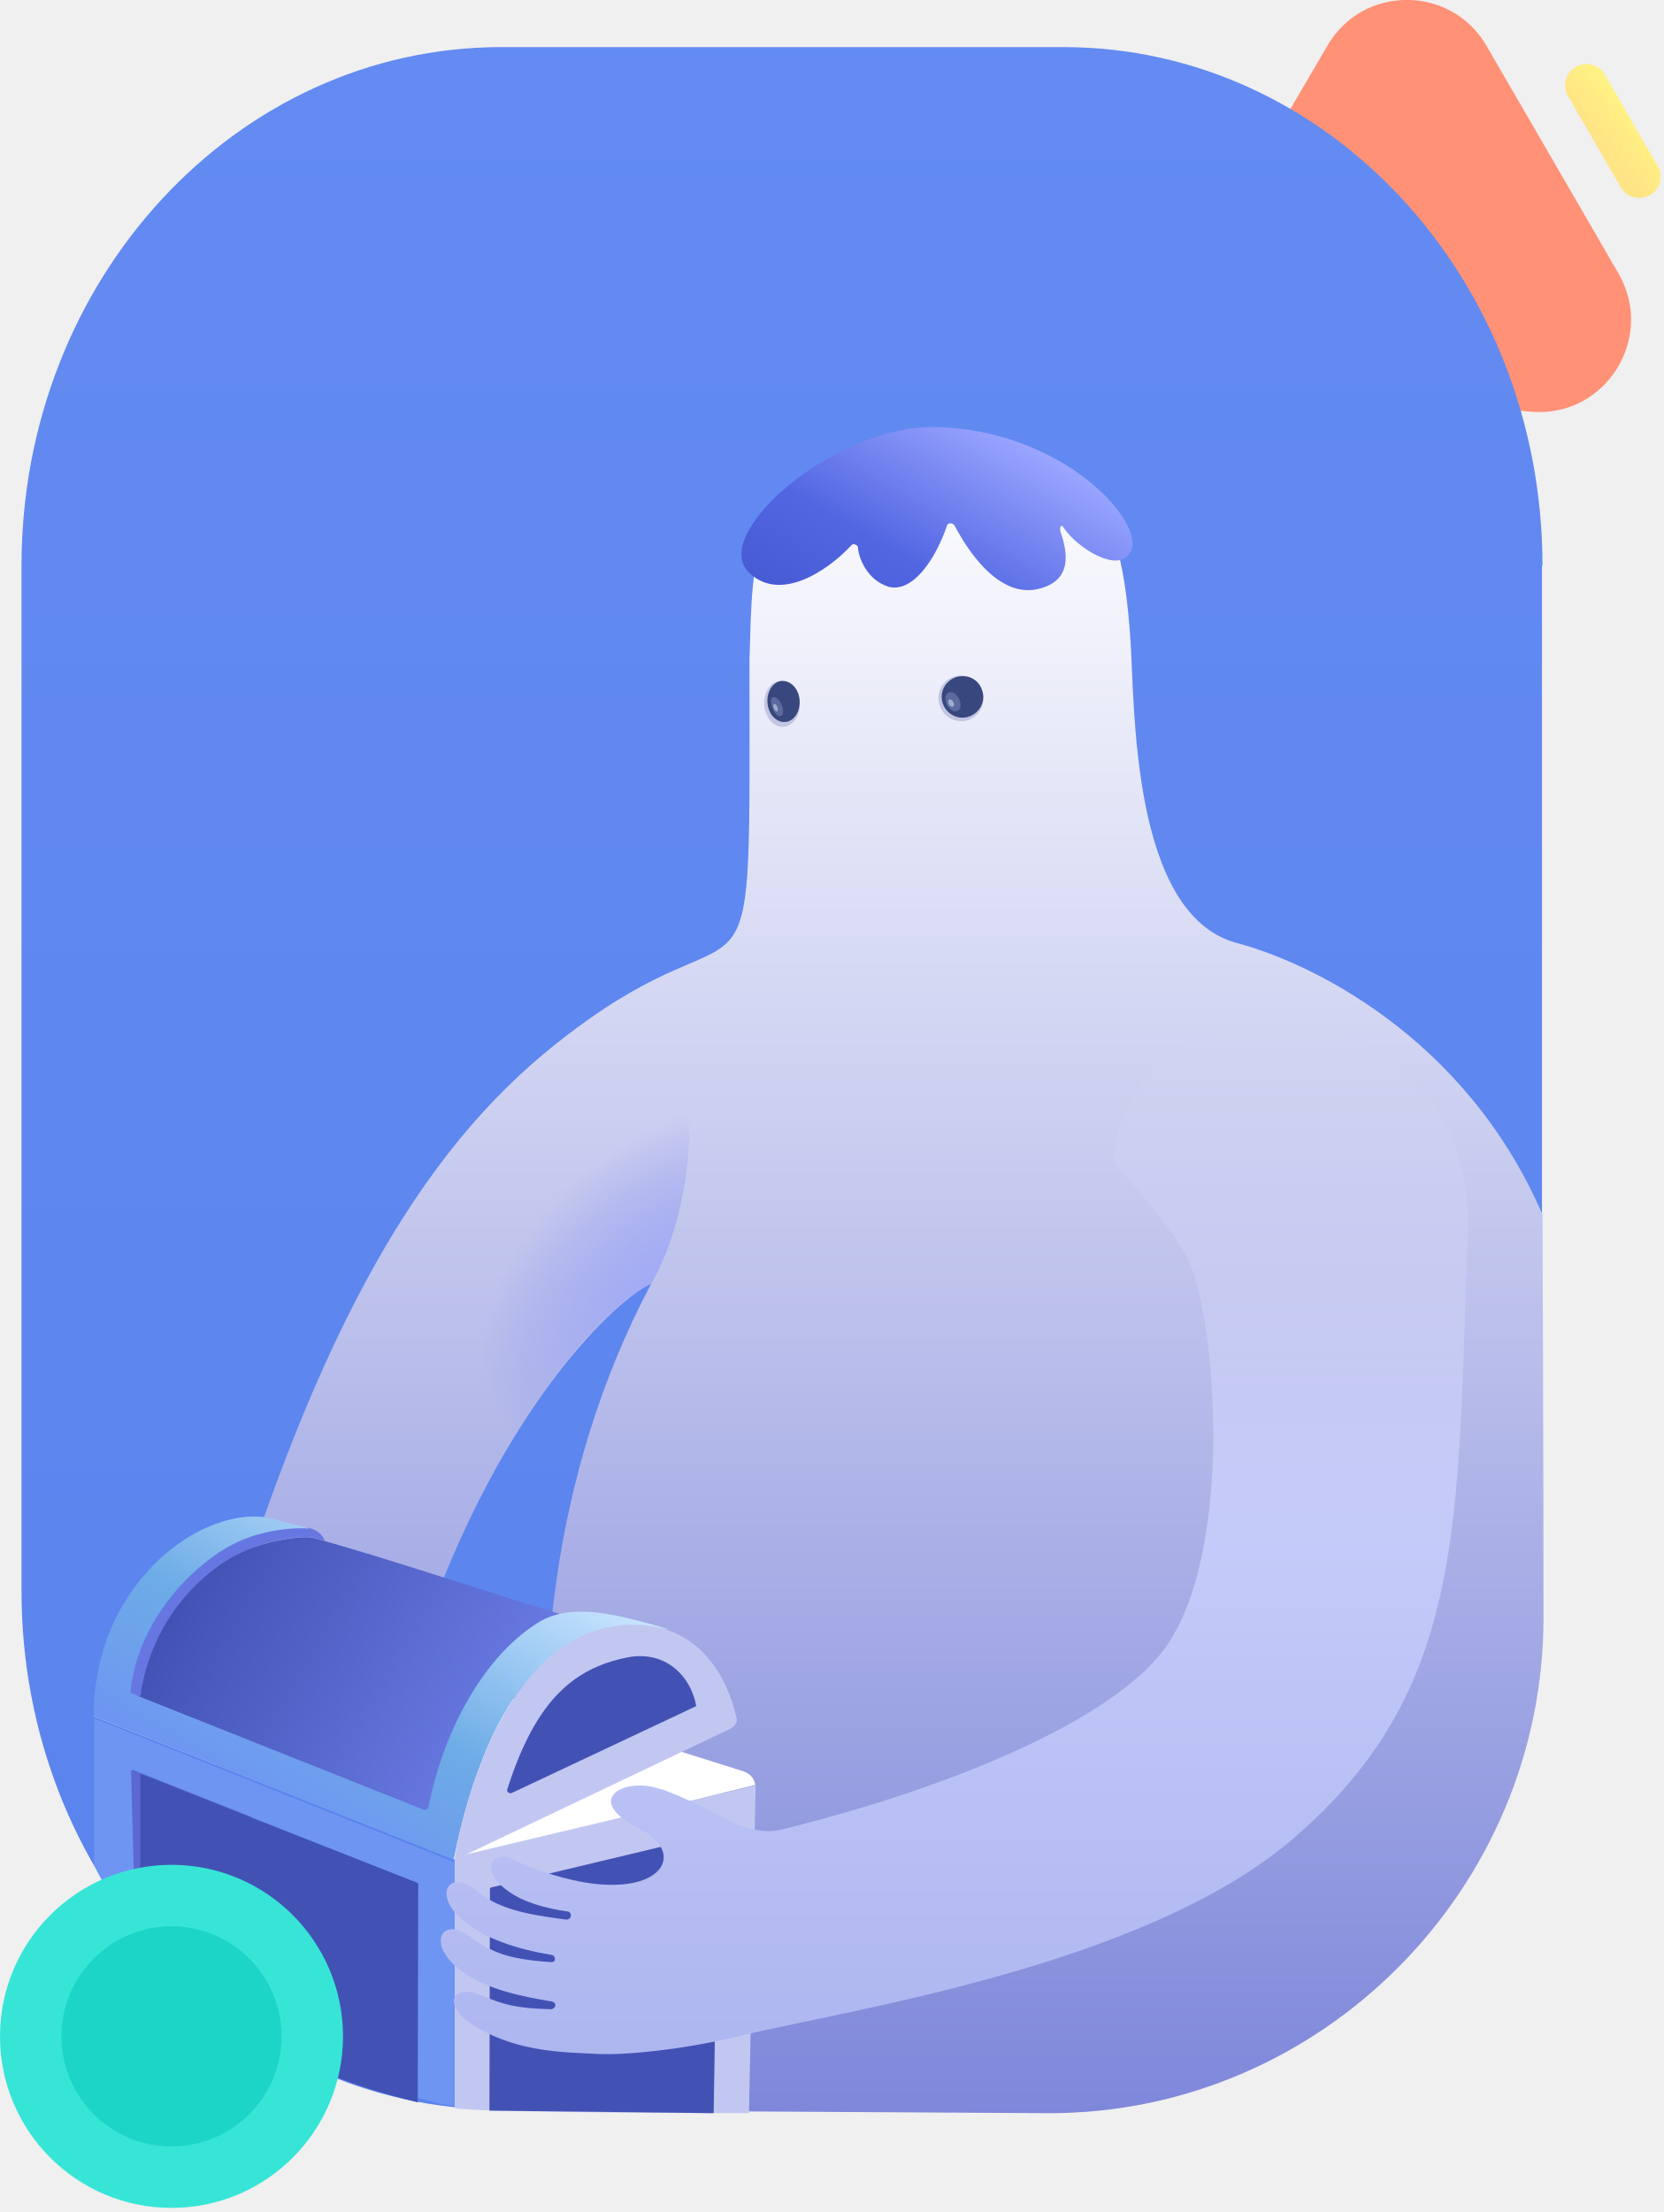
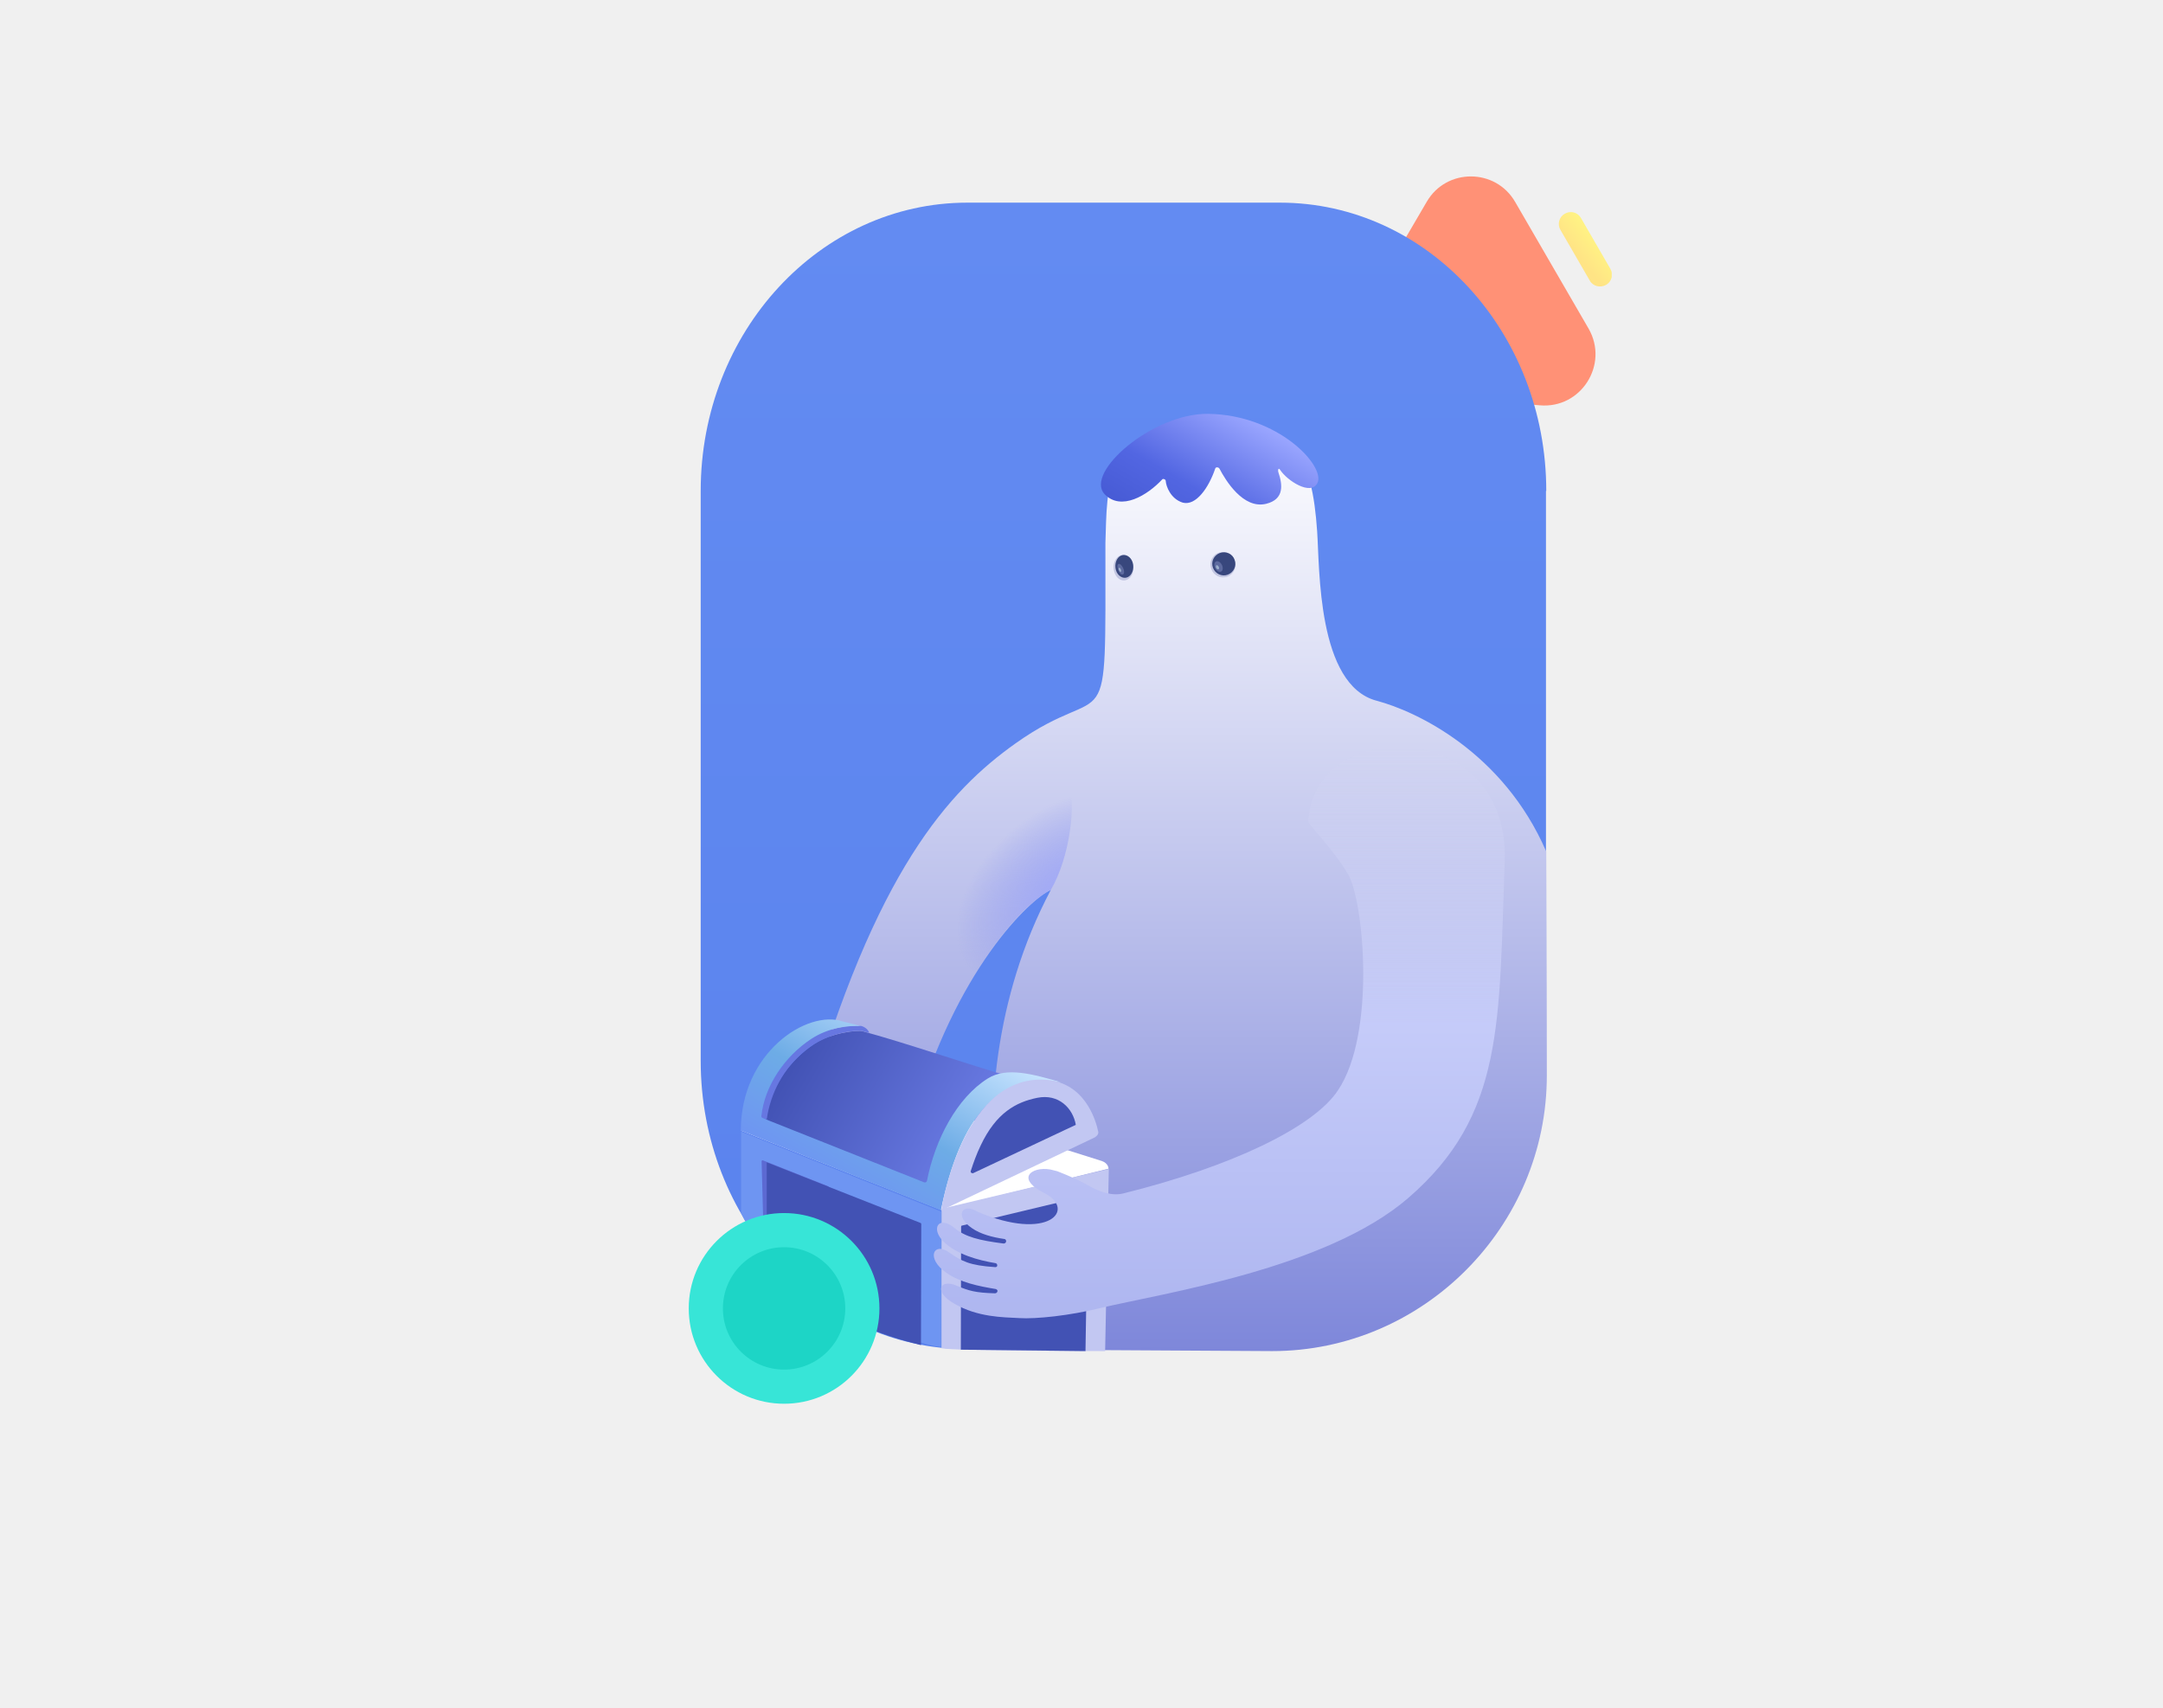
- <svg xmlns="http://www.w3.org/2000/svg" width="325" height="432" viewBox="0 0 325 432" fill="none">
+ <svg xmlns="http://www.w3.org/2000/svg" width="760" height="600" viewBox="0 0 760 600" fill="none">
  <g clip-path="url(#clip0)">
-     <path d="M290.4 9.001C283.5 -2.999 266.2 -2.999 259.3 8.901L235.8 49.101C229.1 60.501 236.6 75.001 249.8 76.101L299 80.401C313.5 81.701 323.4 66.101 316.2 53.501L290.4 9.001Z" fill="#FF9176" />
-     <path d="M301.3 110.499C301.3 54.499 259.4 9.199 207.7 9.199H97.9C46.2 9.199 4.2 54.499 4.2 110.499V310.699C4.2 366.699 46.1 411.999 97.8 411.999H207.6C259.3 411.999 301.2 366.599 301.2 310.699V110.499H301.3Z" fill="url(#paint0_linear)" />
-     <path d="M220.8 124.7C221.7 137.6 220.8 178.7 241.7 184.2C255.7 187.9 286.2 202.3 301.3 237.2C301.3 237.2 301.5 283.6 301.5 315.7C301.6 368.9 258.1 412.7 205 412.7L118.5 412.2C118.5 412.2 86.7 327.2 127.2 250.7C120.2 253.7 93.7 278.3 78.7 331.7C60.3 351.7 38.5 336.3 41.2 329.2C65.5 243.7 91.6 215.7 114.8 199.2C148.1 175.5 146.4 202.7 146.4 128.8C147.1 109.2 145.4 87.4 181.6 86.3C213.2 85.2 219 98.8 220.8 124.7Z" fill="url(#paint1_linear)" />
-     <path d="M147.5 348.599C147.5 348.599 147.5 346.699 145.1 345.899L74.6 323.699L18.3 335.199L88.7 363.099L147.5 348.599Z" fill="white" />
-     <path d="M88.8 362.699V411.699C93 412.699 146.3 412.699 146.3 412.699L147.6 348.699L88.8 362.699Z" fill="#C2C7F2" />
-     <path d="M139.4 412.7L140.3 358L96 368.6C95.8 368.6 95.7 368.8 95.7 369L95.6 412.2L139.4 412.7Z" fill="#4252B4" />
-     <path d="M88.8 363.7L88.7 411.2C79.6 411.2 29.6 389.7 18.4 364.2V335.6L88.8 363.7Z" fill="#6E95F2" />
-     <path d="M49.2 397.2C45 395 31 381.7 26.4 375.7L25.6 346C25.6 345.7 25.9 345.6 26.1 345.7L49 354.8C49.1 354.9 49.2 355 49.2 355.1V397.2Z" fill="#5C69D2" />
-     <path d="M81.5 367.7C81.6 367.8 81.7 367.9 81.7 368L81.6 410.6C76.4 409.1 46 403.1 27.4 377.1V346.4L81.5 367.7Z" fill="#4252B4" />
-     <path d="M84.1 354.701L26.9 331.901C27.9 321.201 34.8 311.001 44.1 304.801C50.3 300.701 59.5 299.901 61 300.301C76.2 304.401 98.4 312.101 113.5 316.401C98.2 319.601 87.4 336.801 84.1 354.701Z" fill="url(#paint2_linear)" />
-     <path d="M25.5 330.601C25.5 330.601 25.5 319.101 37.6 307.301C47.5 297.601 59.1 298.301 60.2 298.401C61.4 298.501 63.1 299.601 63.4 300.901C62.5 300.701 60.9 300.201 60.9 300.201C59 300.001 49.2 300.401 41.2 306.901C33.2 313.301 28.7 322.201 27.4 331.301C26.8 331.201 25.5 330.601 25.5 330.601Z" fill="#6777E1" />
-     <path d="M54.2 296.901C56 297.401 58.4 297.901 60.5 298.501C56.2 298.301 49.2 298.901 42.9 303.101C33.6 309.301 26.7 319.401 25.5 330.101C25.5 330.401 25.6 330.701 25.9 330.801L82.7 353.401C83.1 353.601 83.6 353.301 83.7 352.901C86.5 338.501 94.2 323.701 105.1 316.901C111.8 312.701 121.2 315.501 130.7 318.201C108.8 314.901 95.5 330.001 88.6 363.201L18.3 335.201C18.3 307.801 41.6 292.601 54.2 296.901Z" fill="url(#paint3_linear)" />
-     <path d="M142.5 337.701L88.7 363.301C88.7 363.301 95.5 317.301 123.8 317.301C139.1 317.301 143.1 331.801 143.9 335.701C144.1 336.901 142.5 337.701 142.5 337.701Z" fill="#C2C7F2" />
-     <path d="M136 333.201C135 327.401 130 322.201 122.5 323.701C115 325.201 108 329.001 102.6 340.401C101.1 343.501 100 346.601 99.1 349.401C98.9 349.901 99.4 350.301 99.9 350.201L136 333.201Z" fill="#4252B4" />
-     <path fill-rule="evenodd" clip-rule="evenodd" d="M231.7 245.201C227.1 237.201 217.7 227.601 217.7 226.701C219.2 189.301 288.6 189.901 286.7 240.701C284.6 297.201 286.7 329.701 252.7 359.001C223.9 383.801 166.8 392.301 144.5 397.601C134.1 400.201 121.9 401.501 116.1 401.101C110.3 400.801 101.6 400.801 93.4 396.101C85.8 391.801 88.3 387.201 94.1 389.701C98.4 391.501 100.6 392.201 107.6 392.401C108.1 392.401 108.5 392.001 108.5 391.501C108.4 391.201 108.2 391.001 107.9 390.901C101.9 389.901 95.3 388.601 90.4 385.101C83.2 380.001 86.1 374.301 91.3 377.901C91.4 378.001 91.5 378.101 91.6 378.101C95.9 381.101 98.6 382.601 107.7 383.201C108.1 383.201 108.4 383.001 108.4 382.601C108.4 382.201 108.2 381.901 107.8 381.801C101.7 380.801 94.1 378.701 89.6 374.301C84.8 369.601 87.9 364.901 93.3 369.401C97.2 372.601 102 373.801 110.6 374.901C110.9 374.901 111.2 374.801 111.4 374.501C111.7 374.001 111.4 373.301 110.8 373.301C106.7 372.701 102.5 371.601 99.5 369.501C93.2 365.201 96.1 360.401 101.4 363.701C126.4 374.401 136.3 363.001 125 357.201C113.7 351.501 121.8 347.201 128.3 349.201C128.6 349.301 129 349.401 129.5 349.501C134.1 351.301 137.8 353.001 140.6 354.601C144.2 356.701 148.7 358.301 152.7 357.301C190.6 347.901 219.5 334.101 228.1 321.101C241.5 301.201 237.2 254.701 231.7 245.201Z" fill="url(#paint4_linear)" />
-     <path d="M167.6 107C167.6 106.4 166.7 106.1 166.4 106.4C161.2 112 151.9 117.7 146.1 111.6C139 103.9 163.1 83.2 182.4 83.4C207.2 83.7 223.8 101.8 220.9 107.7C218.6 112.3 210.3 106.9 207.8 103.1C207.2 102.1 206.9 103.2 207.2 104C208.6 108.1 209.4 113.4 202.9 115C194.8 117 188.6 106.7 186.5 102.7C186.2 102.1 185.2 102 185 102.6C182.7 109.4 178.2 115.8 173.6 114.6C169.3 113.3 167.7 108.8 167.6 107Z" fill="url(#paint5_linear)" />
-     <path opacity="0.49" d="M191.8 134.901C192.7 137.201 191.5 139.801 189.2 140.601C186.9 141.401 184.4 140.201 183.6 137.901C182.7 135.601 183.9 133.001 186.2 132.201C188.4 131.401 191 132.601 191.8 134.901Z" fill="#9AA0CA" />
-     <path d="M191.8 134.701C192.6 136.801 191.5 139.101 189.4 139.901C187.3 140.701 185 139.601 184.2 137.501C183.4 135.401 184.5 133.101 186.6 132.301C188.8 131.501 191.1 132.601 191.8 134.701Z" fill="#38477D" />
-     <path d="M185.2 135.3C185.9 134.9 186.8 135.5 187.3 136.4C187.8 137.4 187.7 138.5 187.1 138.8C186.4 139.2 185.5 138.6 185 137.7C184.5 136.7 184.6 135.6 185.2 135.3Z" fill="#B5BAEF" fill-opacity="0.3" />
-     <path d="M185.4 136.6C185.6 136.5 186 136.7 186.2 137.1C186.4 137.5 186.4 137.9 186.1 138C185.9 138.1 185.5 137.9 185.3 137.5C185.2 137.2 185.2 136.7 185.4 136.6Z" fill="#9CB0CD" />
-     <path opacity="0.49" d="M156 136C156.7 138.3 155.8 140.9 154 141.7C152.2 142.5 150.2 141.3 149.5 138.9C148.8 136.6 149.7 134 151.5 133.2C153.3 132.4 155.3 133.7 156 136Z" fill="#9AA0CA" />
-     <path d="M156 135.701C156.6 137.801 155.8 140.101 154.2 140.801C152.6 141.501 150.7 140.401 150.1 138.301C149.5 136.201 150.3 133.901 151.9 133.201C153.5 132.501 155.4 133.601 156 135.701Z" fill="#38477D" />
-     <path d="M150.9 136.201C151.4 135.901 152.1 136.501 152.6 137.501C153.1 138.501 153.1 139.601 152.6 139.801C152.1 140.101 151.4 139.501 151 138.501C150.5 137.501 150.5 136.401 150.9 136.201Z" fill="#B5BAEF" fill-opacity="0.3" />
-     <path d="M151.2 137.5C151.4 137.4 151.6 137.6 151.8 138C152 138.4 152 138.8 151.8 138.9C151.6 139 151.4 138.8 151.2 138.4C151 138 151 137.6 151.2 137.5Z" fill="#9CB0CD" />
-     <path d="M134.2 217.2C135.4 221.2 134.2 238.7 127.2 250.7C127.2 250.7 114.7 255.7 97.2 285.7C92.3 286.7 88.7 259.7 97.2 244.2C102 235.4 132.7 212.2 134.2 217.2Z" fill="url(#paint6_radial)" />
-     <path d="M33.5 431.199C52.002 431.199 67 416.201 67 397.699C67 379.198 52.002 364.199 33.5 364.199C14.998 364.199 0 379.198 0 397.699C0 416.201 14.998 431.199 33.5 431.199Z" fill="#37E5D7" />
-     <path d="M33.5 419.199C45.374 419.199 55 409.573 55 397.699C55 385.825 45.374 376.199 33.5 376.199C21.626 376.199 12 385.825 12 397.699C12 409.573 21.626 419.199 33.5 419.199Z" fill="#1DD5C6" />
-     <path d="M322.3 38.101C324.3 37.001 325 34.401 323.8 32.401L313.5 14.601C312.4 12.601 309.8 11.901 307.8 13.101C305.8 14.201 305.1 16.801 306.3 18.801L316.6 36.601C317.7 38.601 320.3 39.201 322.3 38.101Z" fill="url(#paint7_linear)" />
+     <path d="M532.4 71.001C525.5 59.001 508.2 59.001 501.3 70.901L477.8 111.101C471.1 122.501 478.6 137.001 491.8 138.101L541 142.401C555.5 143.701 565.4 128.101 558.2 115.501L532.4 71.001Z" fill="#FF9176" />
+     <path d="M543.3 172.499C543.3 116.499 501.4 71.199 449.7 71.199H339.9C288.2 71.199 246.2 116.499 246.2 172.499V372.699C246.2 428.699 288.1 473.999 339.8 473.999H449.6C501.3 473.999 543.2 428.599 543.2 372.699V172.499H543.3Z" fill="url(#paint0_linear)" />
+     <path d="M462.8 186.7C463.7 199.6 462.8 240.7 483.7 246.2C497.7 249.9 528.2 264.3 543.3 299.2C543.3 299.2 543.5 345.6 543.5 377.7C543.6 430.9 500.1 474.7 447 474.7L360.5 474.2C360.5 474.2 328.7 389.2 369.2 312.7C362.2 315.7 335.7 340.3 320.7 393.7C302.3 413.7 280.5 398.3 283.2 391.2C307.5 305.7 333.6 277.7 356.8 261.2C390.1 237.5 388.4 264.7 388.4 190.8C389.1 171.2 387.4 149.4 423.6 148.3C455.2 147.2 461 160.8 462.8 186.7Z" fill="url(#paint1_linear)" />
+     <path d="M389.5 410.599C389.5 410.599 389.5 408.699 387.1 407.899L316.6 385.699L260.3 397.199L330.7 425.099L389.5 410.599Z" fill="white" />
+     <path d="M330.8 424.699V473.699C335 474.699 388.3 474.699 388.3 474.699L389.6 410.699L330.8 424.699Z" fill="#C2C7F2" />
+     <path d="M381.4 474.7L382.3 420L338 430.6C337.8 430.6 337.7 430.8 337.7 431L337.6 474.2L381.4 474.7Z" fill="#4252B4" />
+     <path d="M330.8 425.7L330.7 473.2C321.6 473.2 271.6 451.7 260.4 426.2V397.6L330.8 425.7Z" fill="#6E95F2" />
+     <path d="M291.2 459.2C287 457 273 443.7 268.4 437.7L267.6 408C267.6 407.7 267.9 407.6 268.1 407.7L291 416.8C291.1 416.9 291.2 417 291.2 417.1V459.2Z" fill="#5C69D2" />
+     <path d="M323.5 429.7C323.6 429.8 323.7 429.9 323.7 430L323.6 472.6C318.4 471.1 288 465.1 269.4 439.1V408.4L323.5 429.7Z" fill="#4252B4" />
+     <path d="M326.1 416.701L268.9 393.901C269.9 383.201 276.8 373.001 286.1 366.801C292.3 362.701 301.5 361.901 303 362.301C318.2 366.401 340.4 374.101 355.5 378.401C340.2 381.601 329.4 398.801 326.1 416.701Z" fill="url(#paint2_linear)" />
+     <path d="M267.5 392.601C267.5 392.601 267.5 381.101 279.6 369.301C289.5 359.601 301.1 360.301 302.2 360.401C303.4 360.501 305.1 361.601 305.4 362.901C304.5 362.701 302.9 362.201 302.9 362.201C301 362.001 291.2 362.401 283.2 368.901C275.2 375.301 270.7 384.201 269.4 393.301C268.8 393.201 267.5 392.601 267.5 392.601Z" fill="#6777E1" />
+     <path d="M296.2 358.901C298 359.401 300.4 359.901 302.5 360.501C298.2 360.301 291.2 360.901 284.9 365.101C275.6 371.301 268.7 381.401 267.5 392.101C267.5 392.401 267.6 392.701 267.9 392.801L324.7 415.401C325.1 415.601 325.6 415.301 325.7 414.901C328.5 400.501 336.2 385.701 347.1 378.901C353.8 374.701 363.2 377.501 372.7 380.201C350.8 376.901 337.5 392.001 330.6 425.201L260.3 397.201C260.3 369.801 283.6 354.601 296.2 358.901Z" fill="url(#paint3_linear)" />
+     <path d="M384.5 399.701L330.7 425.301C330.7 425.301 337.5 379.301 365.8 379.301C381.1 379.301 385.1 393.801 385.9 397.701C386.1 398.901 384.5 399.701 384.5 399.701Z" fill="#C2C7F2" />
+     <path d="M378 395.201C377 389.401 372 384.201 364.5 385.701C357 387.201 350 391.001 344.6 402.401C343.1 405.501 342 408.601 341.1 411.401C340.9 411.901 341.4 412.301 341.9 412.201L378 395.201Z" fill="#4252B4" />
+     <path fill-rule="evenodd" clip-rule="evenodd" d="M473.7 307.201C469.1 299.201 459.7 289.601 459.7 288.701C461.2 251.301 530.6 251.901 528.7 302.701C526.6 359.201 528.7 391.701 494.7 421.001C465.9 445.801 408.8 454.301 386.5 459.601C376.1 462.201 363.9 463.501 358.1 463.101C352.3 462.801 343.6 462.801 335.4 458.101C327.8 453.801 330.3 449.201 336.1 451.701C340.4 453.501 342.6 454.201 349.6 454.401C350.1 454.401 350.5 454.001 350.5 453.501C350.4 453.201 350.2 453.001 349.9 452.901C343.9 451.901 337.3 450.601 332.4 447.101C325.2 442.001 328.1 436.301 333.3 439.901C333.4 440.001 333.5 440.101 333.6 440.101C337.9 443.101 340.6 444.601 349.7 445.201C350.1 445.201 350.4 445.001 350.4 444.601C350.4 444.201 350.2 443.901 349.8 443.801C343.7 442.801 336.1 440.701 331.6 436.301C326.8 431.601 329.9 426.901 335.3 431.401C339.2 434.601 344 435.801 352.6 436.901C352.9 436.901 353.2 436.801 353.4 436.501C353.7 436.001 353.4 435.301 352.8 435.301C348.7 434.701 344.5 433.601 341.5 431.501C335.2 427.201 338.1 422.401 343.4 425.701C368.4 436.401 378.3 425.001 367 419.201C355.7 413.501 363.8 409.201 370.3 411.201C370.6 411.301 371 411.401 371.5 411.501C376.1 413.301 379.8 415.001 382.6 416.601C386.2 418.701 390.7 420.301 394.7 419.301C432.6 409.901 461.5 396.101 470.1 383.101C483.5 363.201 479.2 316.701 473.7 307.201Z" fill="url(#paint4_linear)" />
+     <path d="M409.6 169C409.6 168.4 408.7 168.1 408.4 168.4C403.2 174 393.9 179.7 388.1 173.6C381 165.9 405.1 145.2 424.4 145.4C449.2 145.7 465.8 163.8 462.9 169.7C460.6 174.3 452.3 168.9 449.8 165.1C449.2 164.1 448.9 165.2 449.2 166C450.6 170.1 451.4 175.4 444.9 177C436.8 179 430.6 168.7 428.5 164.7C428.2 164.1 427.2 164 427 164.6C424.7 171.4 420.2 177.8 415.6 176.6C411.3 175.3 409.7 170.8 409.6 169Z" fill="url(#paint5_linear)" />
+     <path opacity="0.49" d="M433.8 196.901C434.7 199.201 433.5 201.801 431.2 202.601C428.9 203.401 426.4 202.201 425.6 199.901C424.7 197.601 425.9 195.001 428.2 194.201C430.4 193.401 433 194.601 433.8 196.901Z" fill="#9AA0CA" />
+     <path d="M433.8 196.701C434.6 198.801 433.5 201.101 431.4 201.901C429.3 202.701 427 201.601 426.2 199.501C425.4 197.401 426.5 195.101 428.6 194.301C430.8 193.501 433.1 194.601 433.8 196.701Z" fill="#38477D" />
+     <path d="M427.2 197.3C427.9 196.9 428.8 197.5 429.3 198.4C429.8 199.4 429.7 200.5 429.1 200.8C428.4 201.2 427.5 200.6 427 199.7C426.5 198.7 426.6 197.6 427.2 197.3Z" fill="#B5BAEF" fill-opacity="0.3" />
+     <path d="M427.4 198.6C427.6 198.5 428 198.7 428.2 199.1C428.4 199.5 428.4 199.9 428.1 200C427.9 200.1 427.5 199.9 427.3 199.5C427.2 199.2 427.2 198.7 427.4 198.6Z" fill="#9CB0CD" />
+     <path opacity="0.49" d="M398 198C398.7 200.3 397.8 202.9 396 203.7C394.2 204.5 392.2 203.3 391.5 200.9C390.8 198.6 391.7 196 393.5 195.2C395.3 194.4 397.3 195.7 398 198Z" fill="#9AA0CA" />
+     <path d="M398 197.701C398.6 199.801 397.8 202.101 396.2 202.801C394.6 203.501 392.7 202.401 392.1 200.301C391.5 198.201 392.3 195.901 393.9 195.201C395.5 194.501 397.4 195.601 398 197.701Z" fill="#38477D" />
+     <path d="M392.9 198.201C393.4 197.901 394.1 198.501 394.6 199.501C395.1 200.501 395.1 201.601 394.6 201.801C394.1 202.101 393.4 201.501 393 200.501C392.5 199.501 392.5 198.401 392.9 198.201Z" fill="#B5BAEF" fill-opacity="0.3" />
+     <path d="M393.2 199.5C393.4 199.4 393.6 199.6 393.8 200C394 200.4 394 200.8 393.8 200.9C393.6 201 393.4 200.8 393.2 200.4C393 200 393 199.6 393.2 199.5Z" fill="#9CB0CD" />
+     <path d="M376.2 279.2C377.4 283.2 376.2 300.7 369.2 312.7C369.2 312.7 356.7 317.7 339.2 347.7C334.3 348.7 330.7 321.7 339.2 306.2C344 297.4 374.7 274.2 376.2 279.2Z" fill="url(#paint6_radial)" />
+     <path d="M275.5 493.199C294.002 493.199 309 478.201 309 459.699C309 441.198 294.002 426.199 275.5 426.199C256.998 426.199 242 441.198 242 459.699C242 478.201 256.998 493.199 275.5 493.199Z" fill="#37E5D7" />
+     <path d="M275.5 481.199C287.374 481.199 297 471.573 297 459.699C297 447.825 287.374 438.199 275.5 438.199C263.626 438.199 254 447.825 254 459.699C254 471.573 263.626 481.199 275.5 481.199Z" fill="#1DD5C6" />
+     <path d="M564.3 100.101C566.3 99.001 567 96.401 565.8 94.401L555.5 76.601C554.4 74.601 551.8 73.901 549.8 75.101C547.8 76.201 547.1 78.801 548.3 80.801L558.6 98.601C559.7 100.601 562.3 101.201 564.3 100.101Z" fill="url(#paint7_linear)" />
  </g>
  <defs>
-     <linearGradient id="paint0_linear" x1="152.784" y1="9.152" x2="152.784" y2="412.001" gradientUnits="userSpaceOnUse">
+     <linearGradient id="paint0_linear" x1="394.784" y1="71.151" x2="394.784" y2="474.001" gradientUnits="userSpaceOnUse">
      <stop stop-color="#638BF2" />
      <stop offset="1" stop-color="#5A83ED" />
    </linearGradient>
-     <linearGradient id="paint1_linear" x1="171.256" y1="86.168" x2="171.256" y2="412.651" gradientUnits="userSpaceOnUse">
+     <linearGradient id="paint1_linear" x1="413.255" y1="148.168" x2="413.255" y2="474.651" gradientUnits="userSpaceOnUse">
      <stop stop-color="white" />
      <stop offset="1" stop-color="#7E87DA" />
    </linearGradient>
-     <linearGradient id="paint2_linear" x1="99.358" y1="341.005" x2="38.538" y2="305.891" gradientUnits="userSpaceOnUse">
+     <linearGradient id="paint2_linear" x1="341.359" y1="403.005" x2="280.539" y2="367.891" gradientUnits="userSpaceOnUse">
      <stop stop-color="#6A7BE4" />
      <stop offset="1" stop-color="#4252B4" />
    </linearGradient>
-     <linearGradient id="paint3_linear" x1="54.212" y1="355.972" x2="89.691" y2="294.52" gradientUnits="userSpaceOnUse">
+     <linearGradient id="paint3_linear" x1="296.212" y1="417.972" x2="331.691" y2="356.52" gradientUnits="userSpaceOnUse">
      <stop stop-color="#6E95F2" />
      <stop offset="0.421" stop-color="#6DACE6" />
      <stop offset="1" stop-color="#C9E5FF" />
    </linearGradient>
-     <linearGradient id="paint4_linear" x1="186.401" y1="401.148" x2="186.401" y2="200.371" gradientUnits="userSpaceOnUse">
+     <linearGradient id="paint4_linear" x1="428.401" y1="463.148" x2="428.401" y2="262.371" gradientUnits="userSpaceOnUse">
      <stop stop-color="#AEB6F0" />
      <stop offset="0.51" stop-color="#C5CBF9" />
      <stop offset="1" stop-color="#D9DBF4" stop-opacity="0" />
    </linearGradient>
-     <linearGradient id="paint5_linear" x1="196.175" y1="83.83" x2="171.439" y2="126.674" gradientUnits="userSpaceOnUse">
+     <linearGradient id="paint5_linear" x1="438.175" y1="145.83" x2="413.439" y2="188.674" gradientUnits="userSpaceOnUse">
      <stop stop-color="#9AA6FF" />
      <stop offset="0.637" stop-color="#5266E2" />
      <stop offset="1" stop-color="#475BD5" />
    </linearGradient>
-     <radialGradient id="paint6_radial" cx="0" cy="0" r="1" gradientUnits="userSpaceOnUse" gradientTransform="translate(133.818 251.169) rotate(-127.451) scale(29.6016 44.7169)">
+     <radialGradient id="paint6_radial" cx="0" cy="0" r="1" gradientUnits="userSpaceOnUse" gradientTransform="translate(375.818 313.169) rotate(-127.451) scale(29.6016 44.7169)">
      <stop stop-color="#A1A9F9" />
      <stop offset="1" stop-color="#8A94F0" stop-opacity="0" />
    </radialGradient>
-     <linearGradient id="paint7_linear" x1="319.336" y1="22.221" x2="312.484" y2="27.628" gradientUnits="userSpaceOnUse">
+     <linearGradient id="paint7_linear" x1="561.336" y1="84.222" x2="554.484" y2="89.628" gradientUnits="userSpaceOnUse">
      <stop stop-color="#FFF384" />
      <stop offset="1" stop-color="#FFE485" />
    </linearGradient>
    <clipPath id="clip0">
-       <rect width="324.3" height="431.2" fill="white" />
+       <rect width="324.3" height="431.2" fill="white" transform="translate(242 62)" />
    </clipPath>
  </defs>
</svg>
